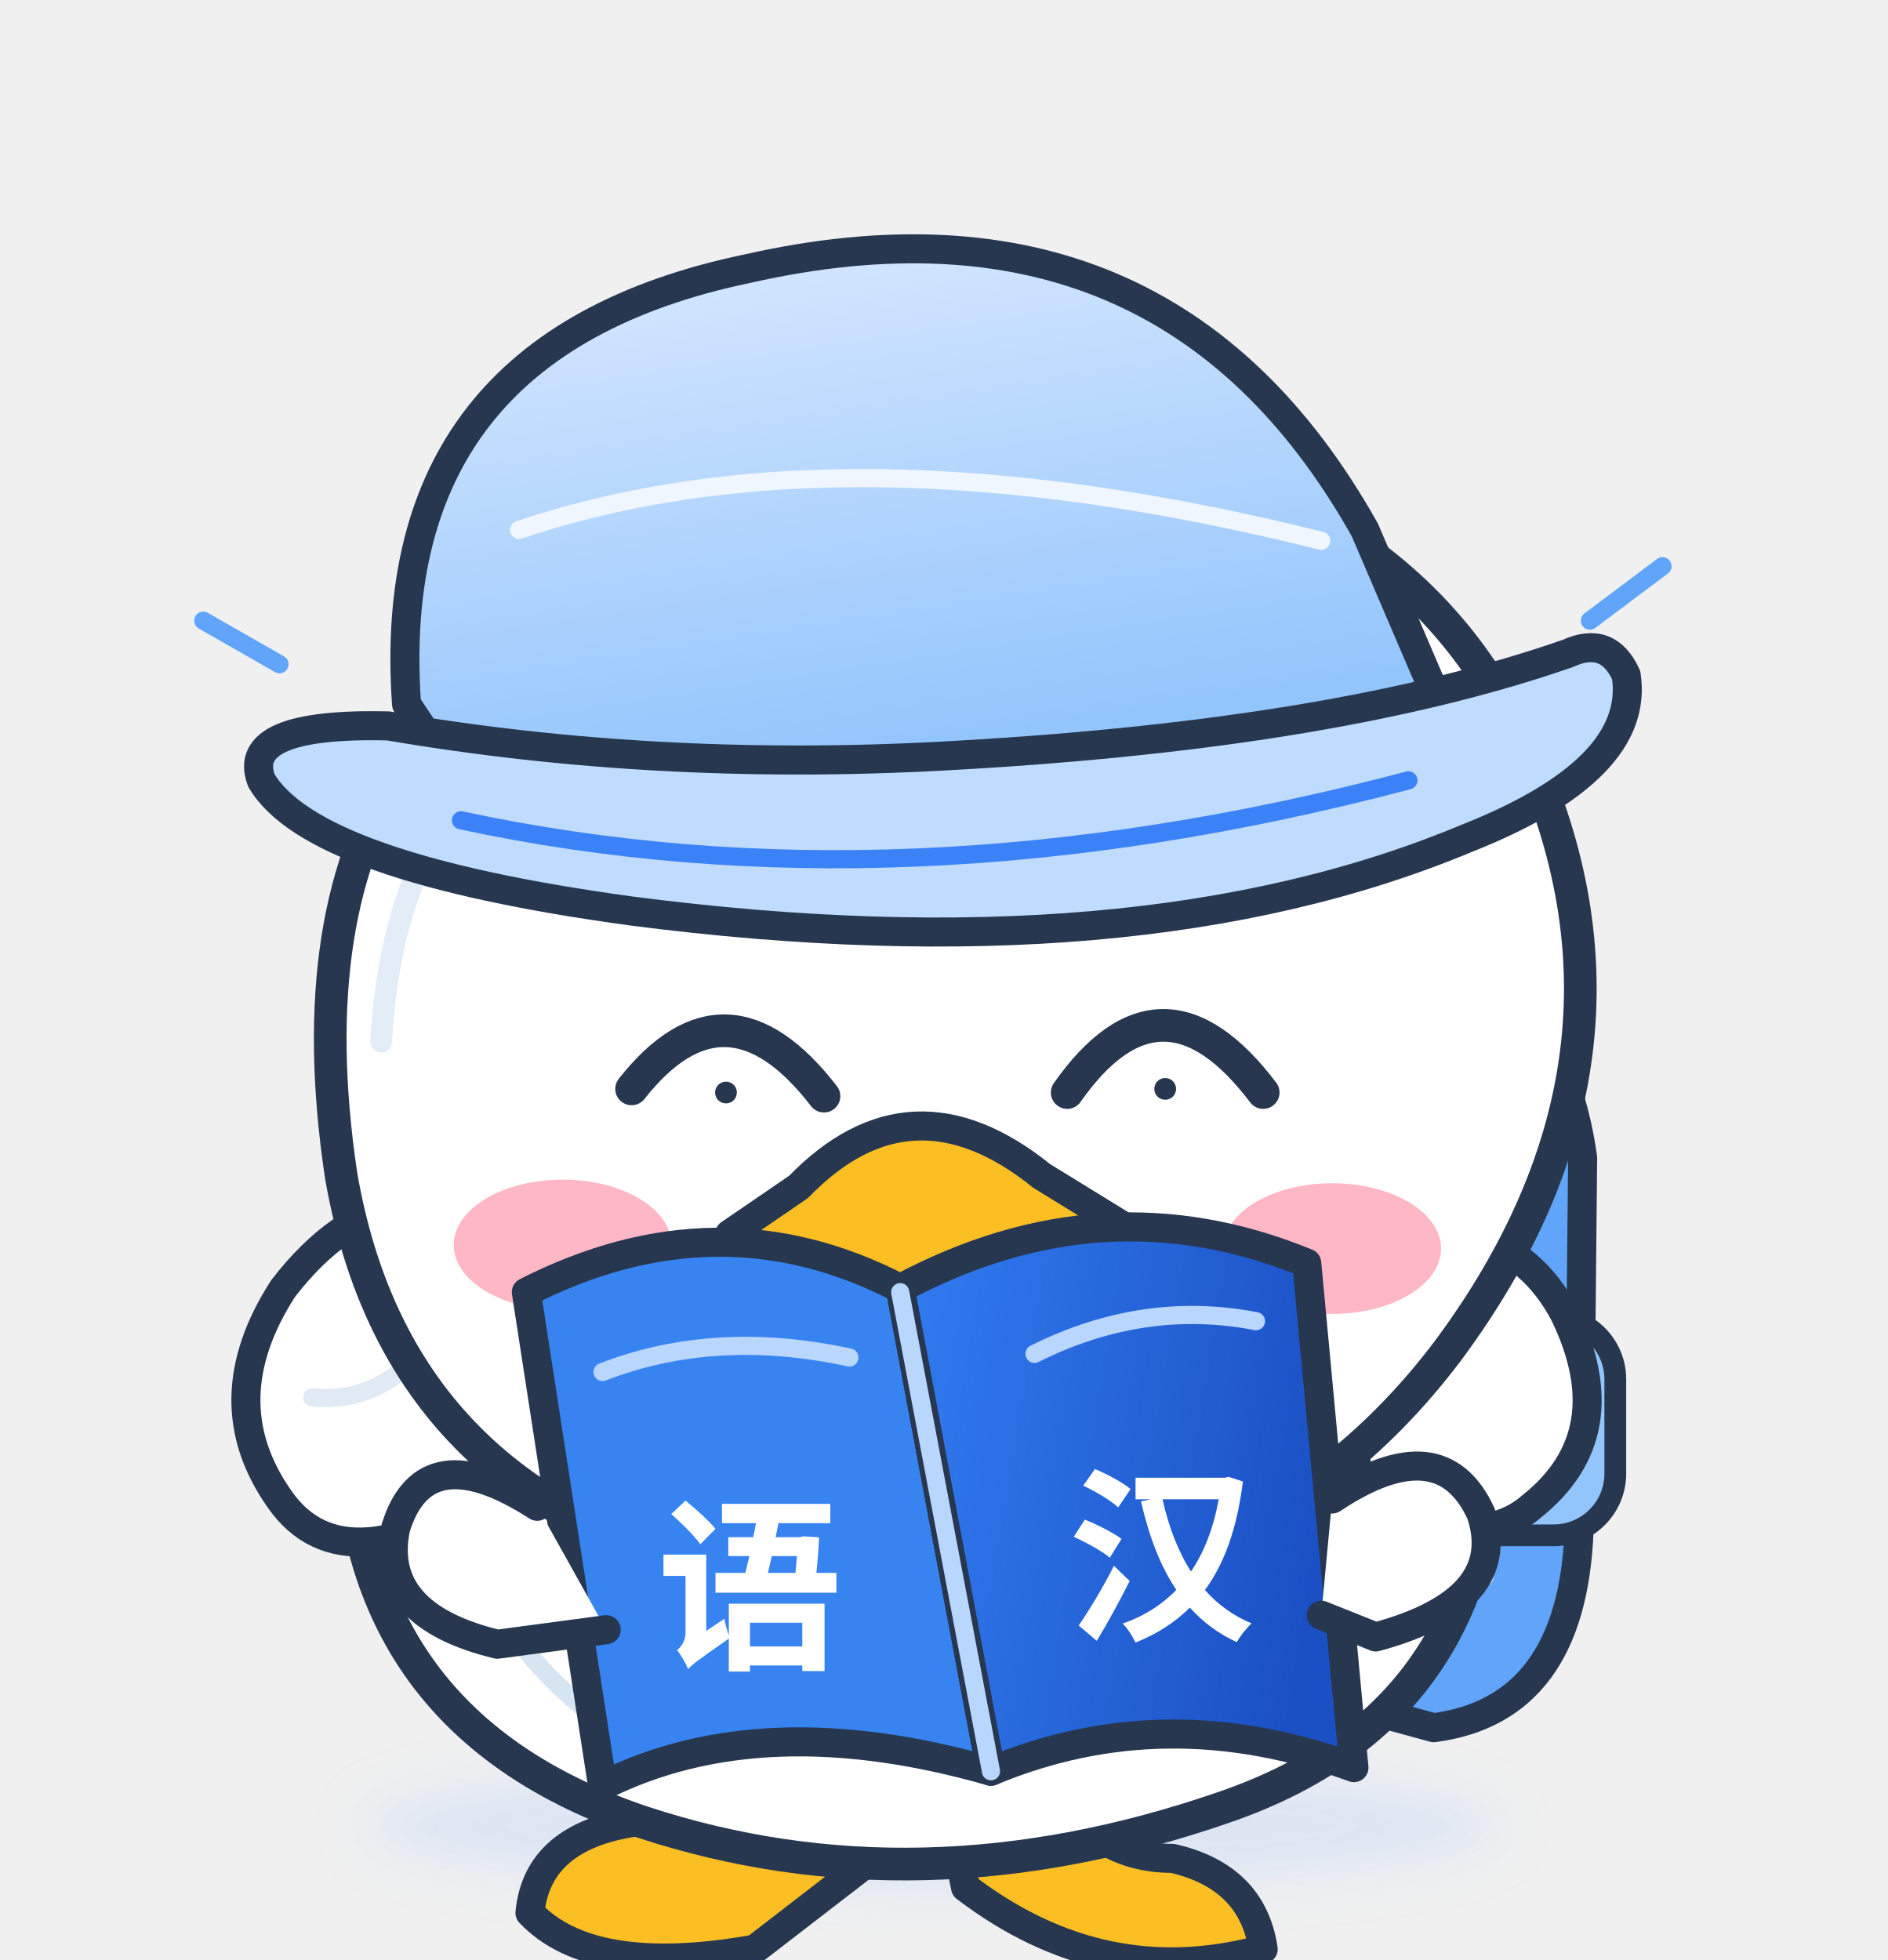
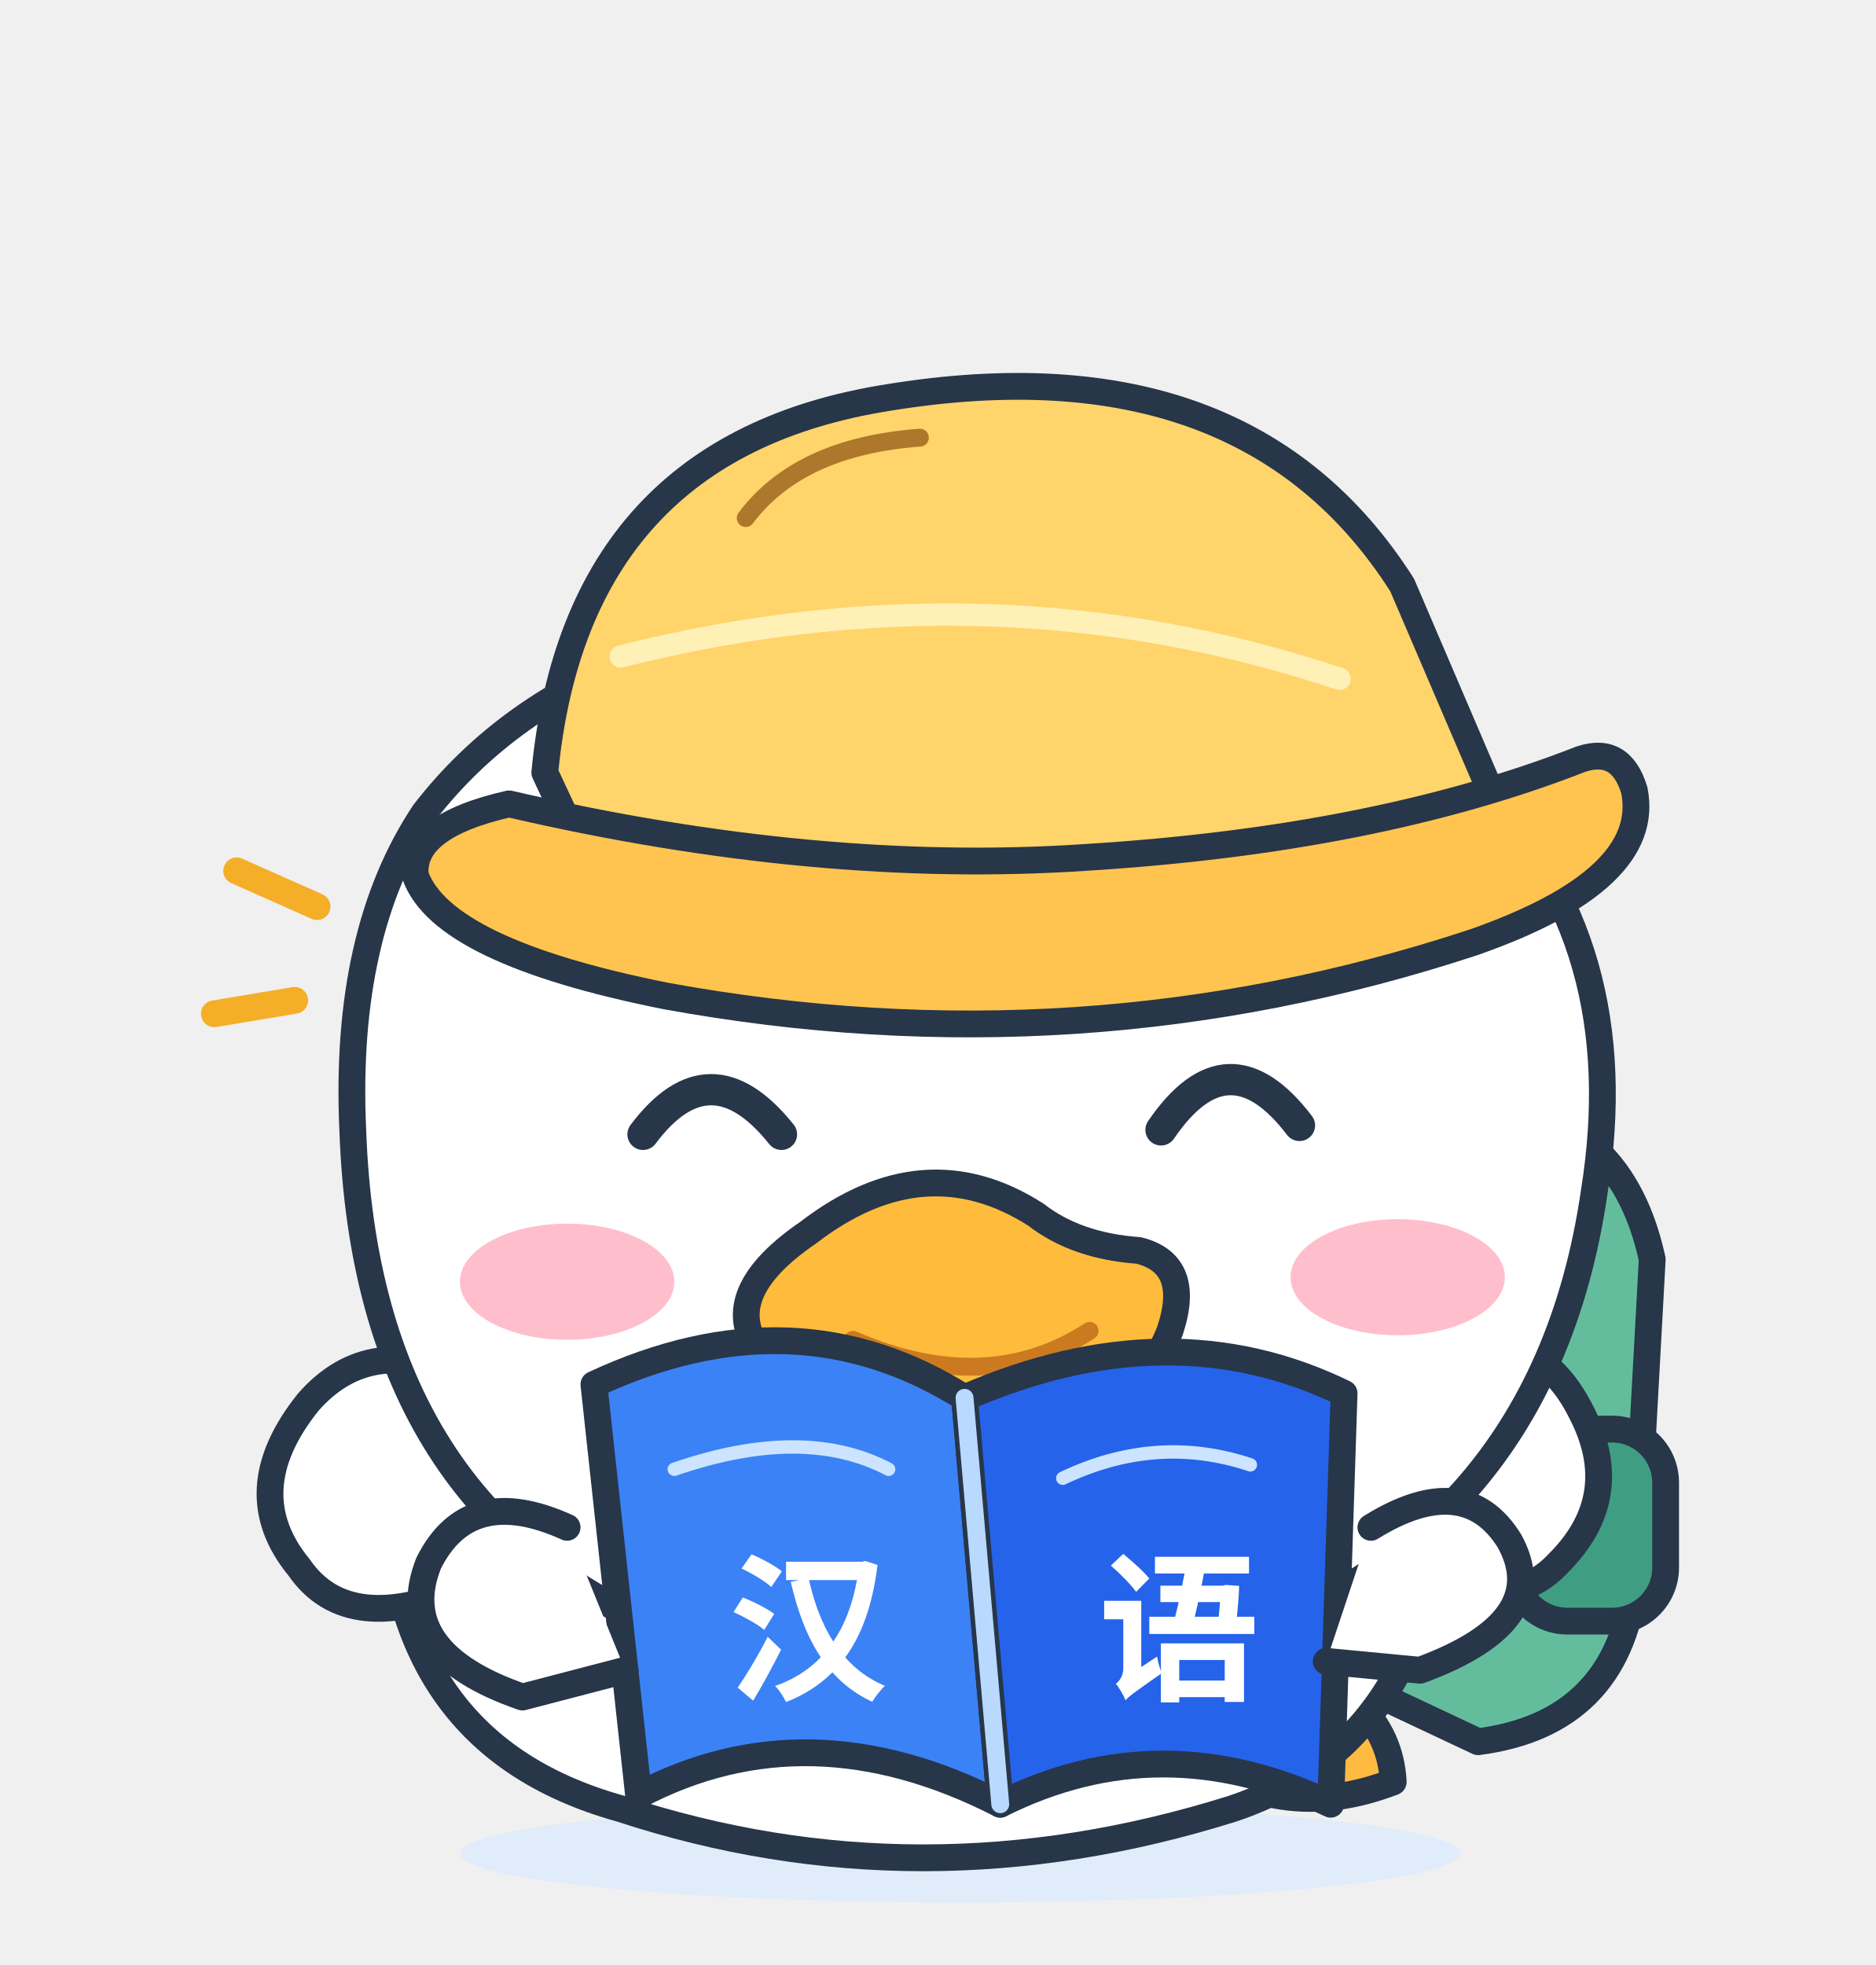
- <svg xmlns="http://www.w3.org/2000/svg" width="520" height="540" viewBox="0 0 520 540">
-   <defs>
-     <linearGradient id="hat" x2=".3" y2="1">
-       <stop stop-color="#dbeafe" />
-       <stop offset="1" stop-color="#93c5fd" />
-     </linearGradient>
-     <linearGradient id="book" x2="1" y2=".2">
-       <stop stop-color="#317df1" />
-       <stop offset="1" stop-color="#1b50c4" />
-     </linearGradient>
-     <filter id="shadow" x="-30%" y="-30%" width="160%" height="170%">
-       <feGaussianBlur stdDeviation="7" />
-     </filter>
-   </defs>
-   <ellipse cx="257" cy="503" rx="157" ry="17" fill="#c8d9f7" opacity=".48" filter="url(#shadow)" />
-   <g stroke="#26374f" stroke-linecap="round" stroke-linejoin="round">
-     <g fill="none" stroke="#60a5fa" stroke-width="5">
-       <path d="M77 183l-21-12M438 171l20-15" />
-     </g>
-     <path d="M360 267q67-13 76 52l-1 103q-2 49-40 54l-44-12z" fill="#60a5fa" stroke-width="8" />
-     <path d="M387 284q26 13 28 51M389 436l19-2" fill="none" stroke="#dbeafe" stroke-width="7" />
-     <rect x="390" y="363" width="55" height="60" rx="17" fill="#93c5fd" stroke-width="6" />
-     <path d="M205 449v37q-11 14-30 16-27 4-29 25 17 18 62 10l35-27 9-47zM294 453l-4 38q11 21 33 21 22 5 25 25-44 12-82-17l-11-54z" fill="#fbbf24" stroke-width="8" />
-     <path d="M163 274q-59 31-66 100-9 98 80 128 76 25 160-4 82-28 73-124-4-79-58-110z" fill="#fff" stroke-width="9" />
-     <path d="M116 370q3 79 63 113" stroke="#D7E5F3" stroke-width="5" fill="none" />
-     <path d="M150 340q-42-24-72 15-20 31-1 58 18 26 63-5l32-27zM371 344q43-14 60 18 16 33-9 53-16 14-48-3z" fill="#fff" stroke-width="8" />
-     <path d="M86 385q19 2 33-16" fill="none" stroke="#DFEAF5" stroke-width="5" />
-     <path d="M112 209q-29 42-18 115 17 98 127 113 117 16 178-65 60-81 21-166-36-80-150-87-108-5-158 90z" fill="#fff" stroke-width="9" />
-     <path d="M105 287q3-52 31-77" fill="none" stroke="#E3EDF7" stroke-width="6" />
-     <ellipse cx="155" cy="343" rx="30" ry="18" fill="#FFB7C5" stroke="none" />
-     <ellipse cx="367" cy="344" rx="30" ry="18" fill="#FFB7C5" stroke="none" />
-     <g stroke-width="9" fill="none">
-       <path d="M174 300q26-33 53 2M294 301q26-37 54 0" />
-     </g>
-     <circle cx="200" cy="301" r="3" fill="#26374f" stroke="none" />
-     <circle cx="321" cy="300" r="3" fill="#26374f" stroke="none" />
-     <path d="M220 327q31-32 67-3l26 16q18 19-2 33-46 29-86 1-32-14-24-34z" fill="#fbbf24" stroke-width="8" />
-     <path d="M220 357q36 19 80 3" fill="none" stroke="#c47b14" stroke-width="5" />
-     <path d="M112 194q-7-99 94-120 115-26 170 72l21 49-136 18-139-4z" fill="url(#hat)" stroke-width="8" />
-     <path d="M143 146q89-30 221 3" fill="none" stroke="#eff6ff" stroke-width="5" />
-     <path d="M107 200q76 13 158 8 104-6 167-28 11-5 16 6 4 26-44 45-91 38-230 20-88-12-102-36-6-16 35-15z" fill="#bfdbfe" stroke-width="8" />
-     <path d="M127 226q121 26 261-11" fill="none" stroke="#3b82f6" stroke-width="5" />
-     <path d="M145 356q53-27 103-1l25 133q-63-18-107 4z" fill="#3784F1" stroke-width="8" />
-     <path d="M273 488l-25-133q56-30 112-7l13 139q-52-19-100 1z" fill="url(#book)" stroke-width="8" />
-     <path d="M248 356l25 132M166 378q31-12 68-4M285 373q30-15 61-9" fill="none" stroke="#B8D6FE" stroke-width="5" />
-     <text x="181" y="456" fill="#fff" font-size="51" font-family="Microsoft YaHei,Noto Sans SC,sans-serif" font-weight="bold" stroke="none">语</text>
-     <text x="294" y="448" fill="#fff" font-size="52" font-family="Microsoft YaHei,Noto Sans SC,sans-serif" font-weight="bold" stroke="none">汉</text>
-     <path d="M148 415q-31-20-39 6-5 24 28 32l30-4M367 413q30-20 41 4 8 24-29 34l-15-6" fill="#fff" stroke-width="8" />
+ <svg xmlns="http://www.w3.org/2000/svg" viewBox="0 0 420 440" width="420" height="440" role="img" aria-labelledby="duckieTitle duckieDesc">
+   <ellipse cx="215" cy="415" rx="112" ry="11" fill="#dbeafe" opacity=".72" />
+   <g stroke="#273649" stroke-width="6" stroke-linecap="round" stroke-linejoin="round">
+     <path d="M302 251q58-15 68 31l-4 73q-4 31-35 35l-34-16z" fill="#63bd9d" />
+     <path d="M330 276q21 23 14 62" fill="none" stroke="#d7f7e8" stroke-width="5" />
+     <rect x="339" y="320" width="34" height="43" rx="12" fill="#3f9e82" />
+     <path d="M157 327q-2 46-23 68 22 18 56-1l21-35M260 354l5 38q21 17 47 7-1-20-29-29" fill="#ffba42" />
+     <path d="M121 246q-32 24-34 81-2 63 52 78 67 22 137 0 48-16 48-83 0-44-30-72z" fill="#fff" />
+     <path d="M105 309q-22-11-36 5-16 20-2 37 11 16 38 4l30-20M320 301q24-5 34 15 10 19-5 34-11 12-35 3" fill="#fff" />
+     <path d="M95 182q-18 27-16 71 3 86 72 113 53 22 113 5 81-22 93-104 9-56-26-91-38-38-111-40-88-2-125 46z" fill="#fff" />
+     <ellipse cx="127" cy="287" rx="24" ry="13" fill="#ffbecb" stroke="none" />
+     <ellipse cx="313" cy="286" rx="24" ry="13" fill="#ffbecb" stroke="none" />
+     <path d="M144 254q15-20 31 0M260 253q15-22 31-1" fill="none" stroke-width="7" />
+     <path d="M181 276q26-20 51-4 9 7 23 8 12 3 7 18-9 23-42 25-34-1-51-22-7-12 12-25z" fill="#ffbb3c" />
+     <path d="M191 300q30 13 53-2" fill="none" stroke="#cc7a20" stroke-width="4" />
+     <path d="M122 173q7-73 77-84 80-13 115 42l21 49-96 15-110-7z" fill="#ffd46b" />
+     <path d="M139 147q83-21 161 5" fill="none" stroke="#fff0b6" stroke-width="5" />
+     <path d="M114 180q69 16 129 12 65-4 111-22 9-3 12 7 4 20-36 34-88 29-181 12-50-10-56-27-1-11 21-16z" fill="#ffc44f" />
+     <path d="M167 116q12-16 39-18" fill="none" stroke="#ad782b" stroke-width="4" />
+     <path d="M133 310q45-21 83 3l8 91q-43-22-81-2z" fill="#3b82f6" />
+     <path d="M224 404l-8-91q46-20 85-1l-3 92q-38-18-74 0z" fill="#2563eb" />
+     <path d="M216 313l8 91" fill="none" stroke="#b9d9ff" stroke-width="4" />
+     <path d="M151 329q29-10 48 0M238 331q21-10 42-3" fill="none" stroke="#cce4ff" stroke-width="3" />
+     <text x="163" y="378" fill="#fff" font-size="36" font-weight="700" font-family="Noto Sans SC,Microsoft YaHei,sans-serif" stroke="none">汉</text>
+     <text x="246" y="378" fill="#fff" font-size="36" font-weight="700" font-family="Noto Sans SC,Microsoft YaHei,sans-serif" stroke="none">语</text>
+     <path d="M127 342q-22-10-31 8-8 20 21 30l23-6M307 342q21-13 31 3 10 18-20 29l-21-2" fill="#fff" />
+   </g>
+   <g fill="none" stroke="#f5ae28" stroke-linecap="round" stroke-width="6">
+     <path d="M71 203l-18-8M66 224l-18 3" />
  </g>
</svg>
